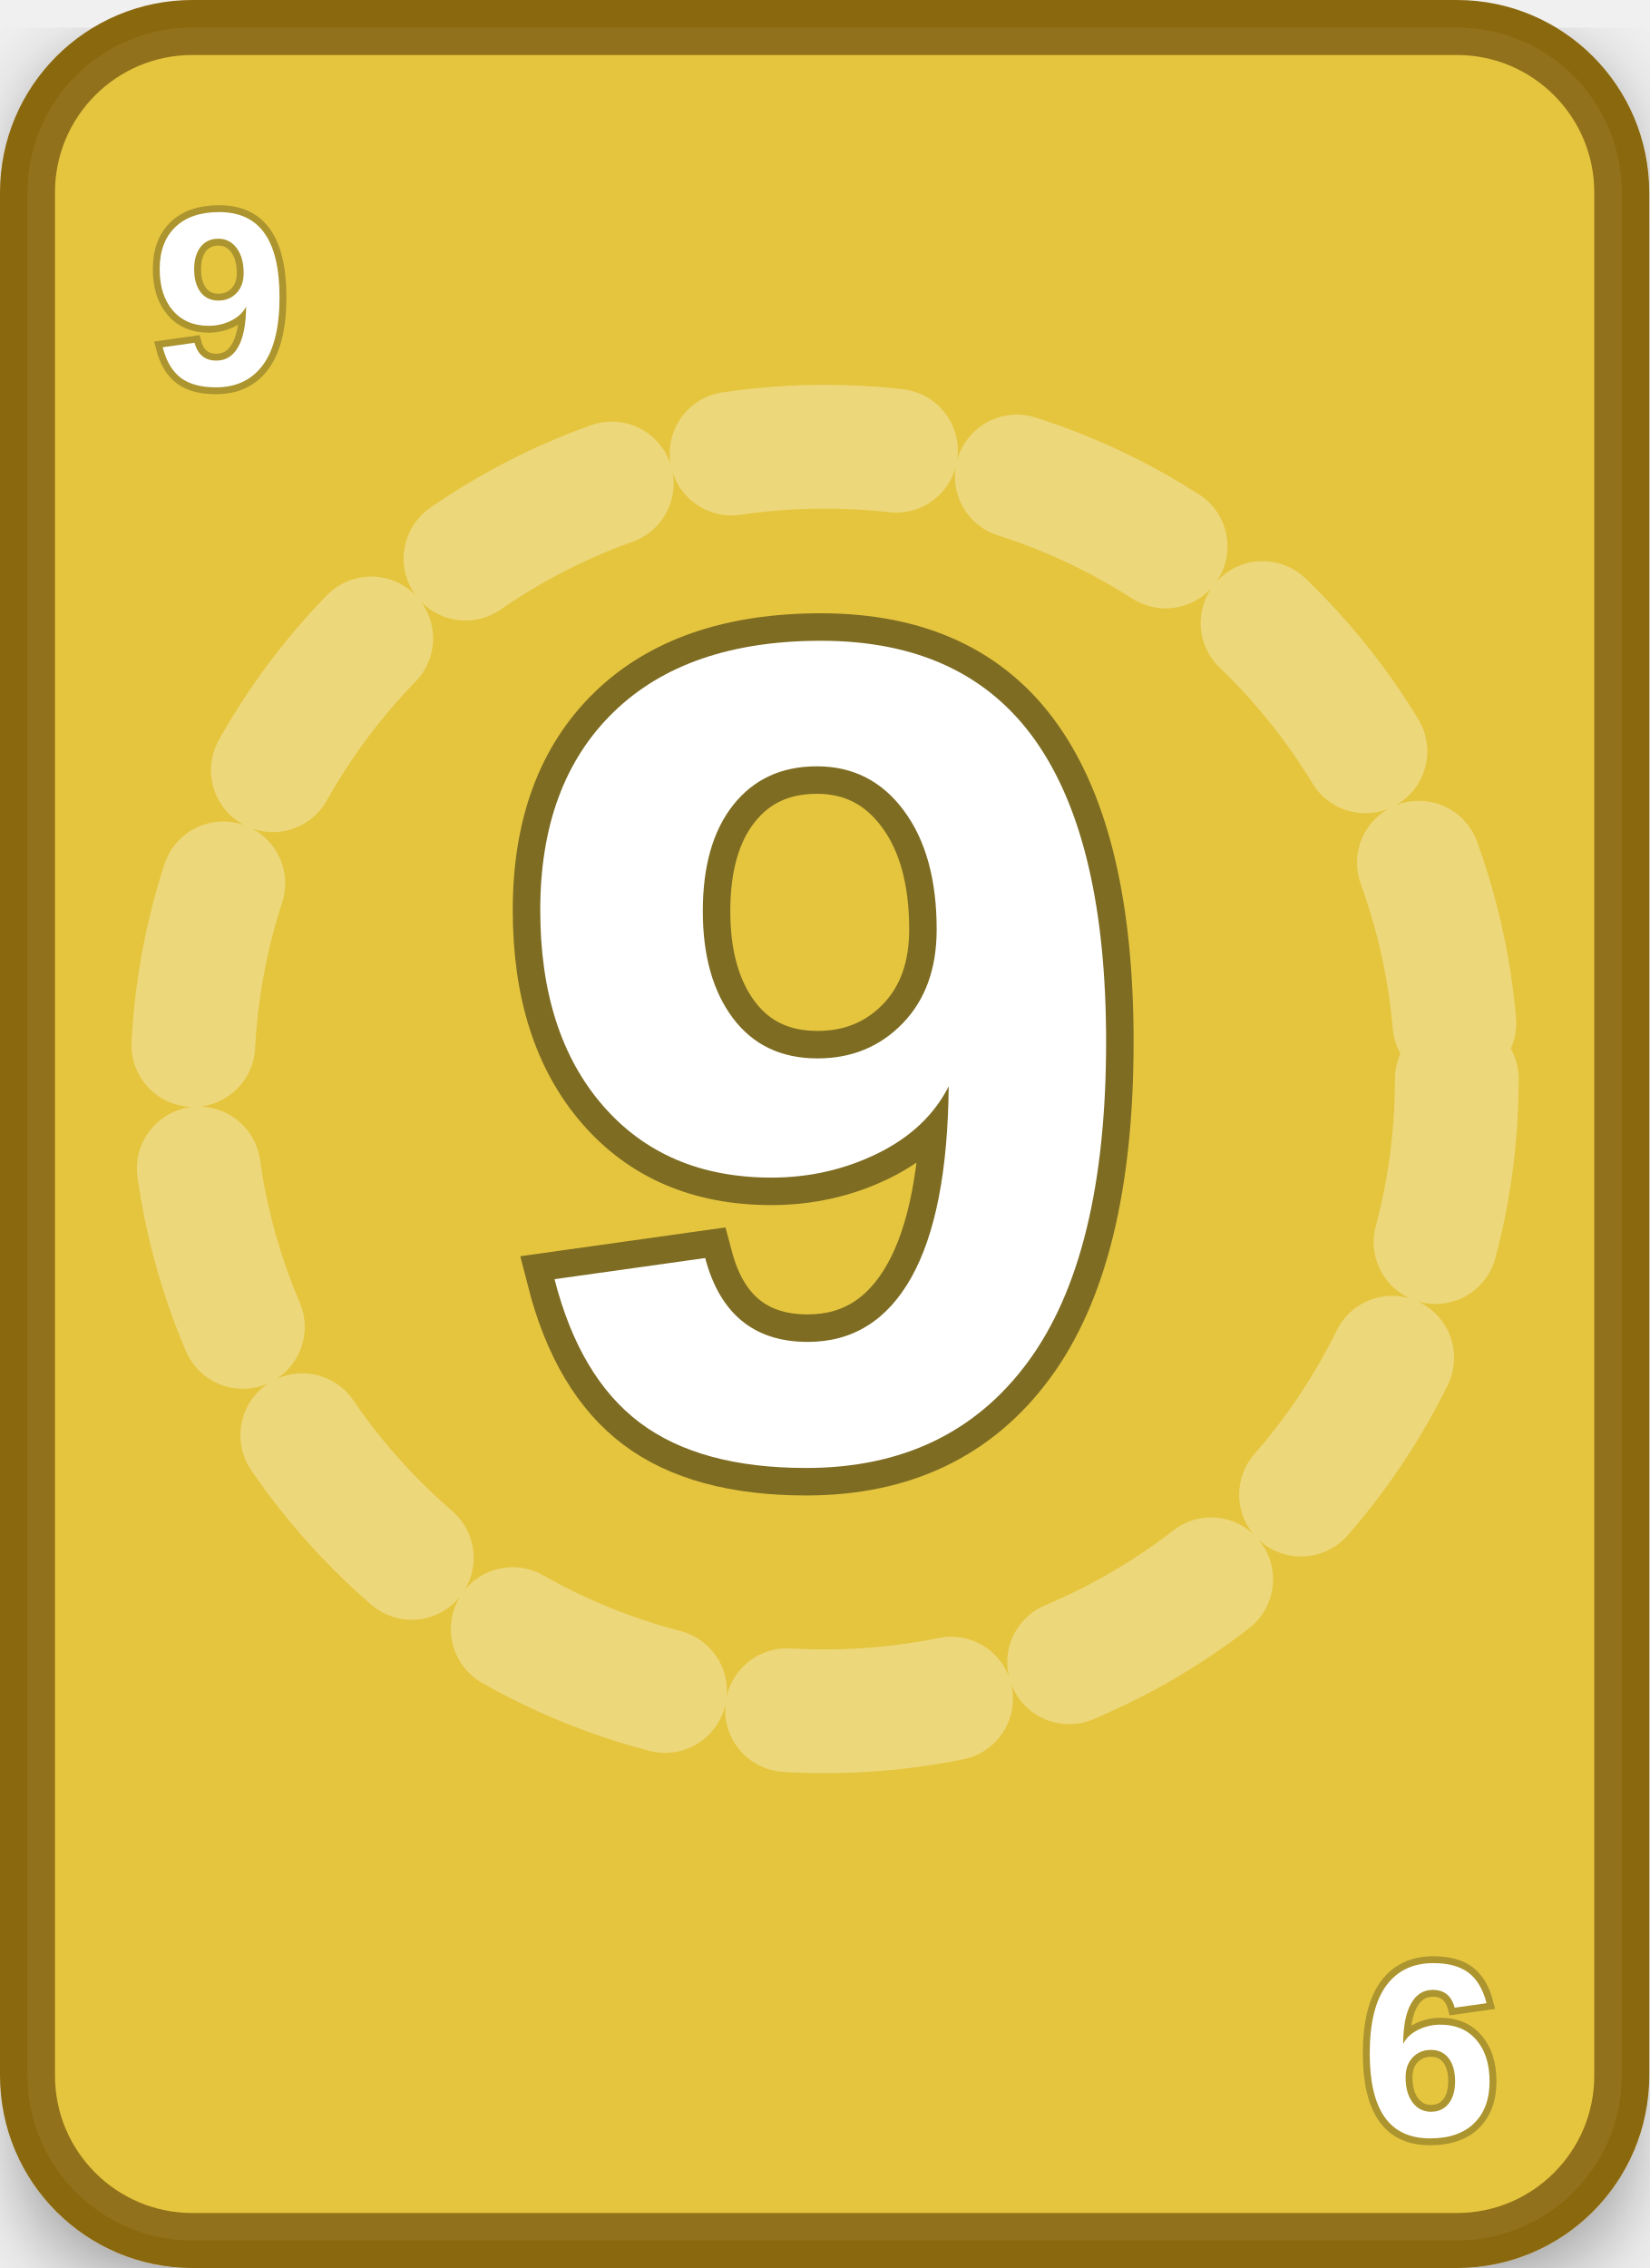
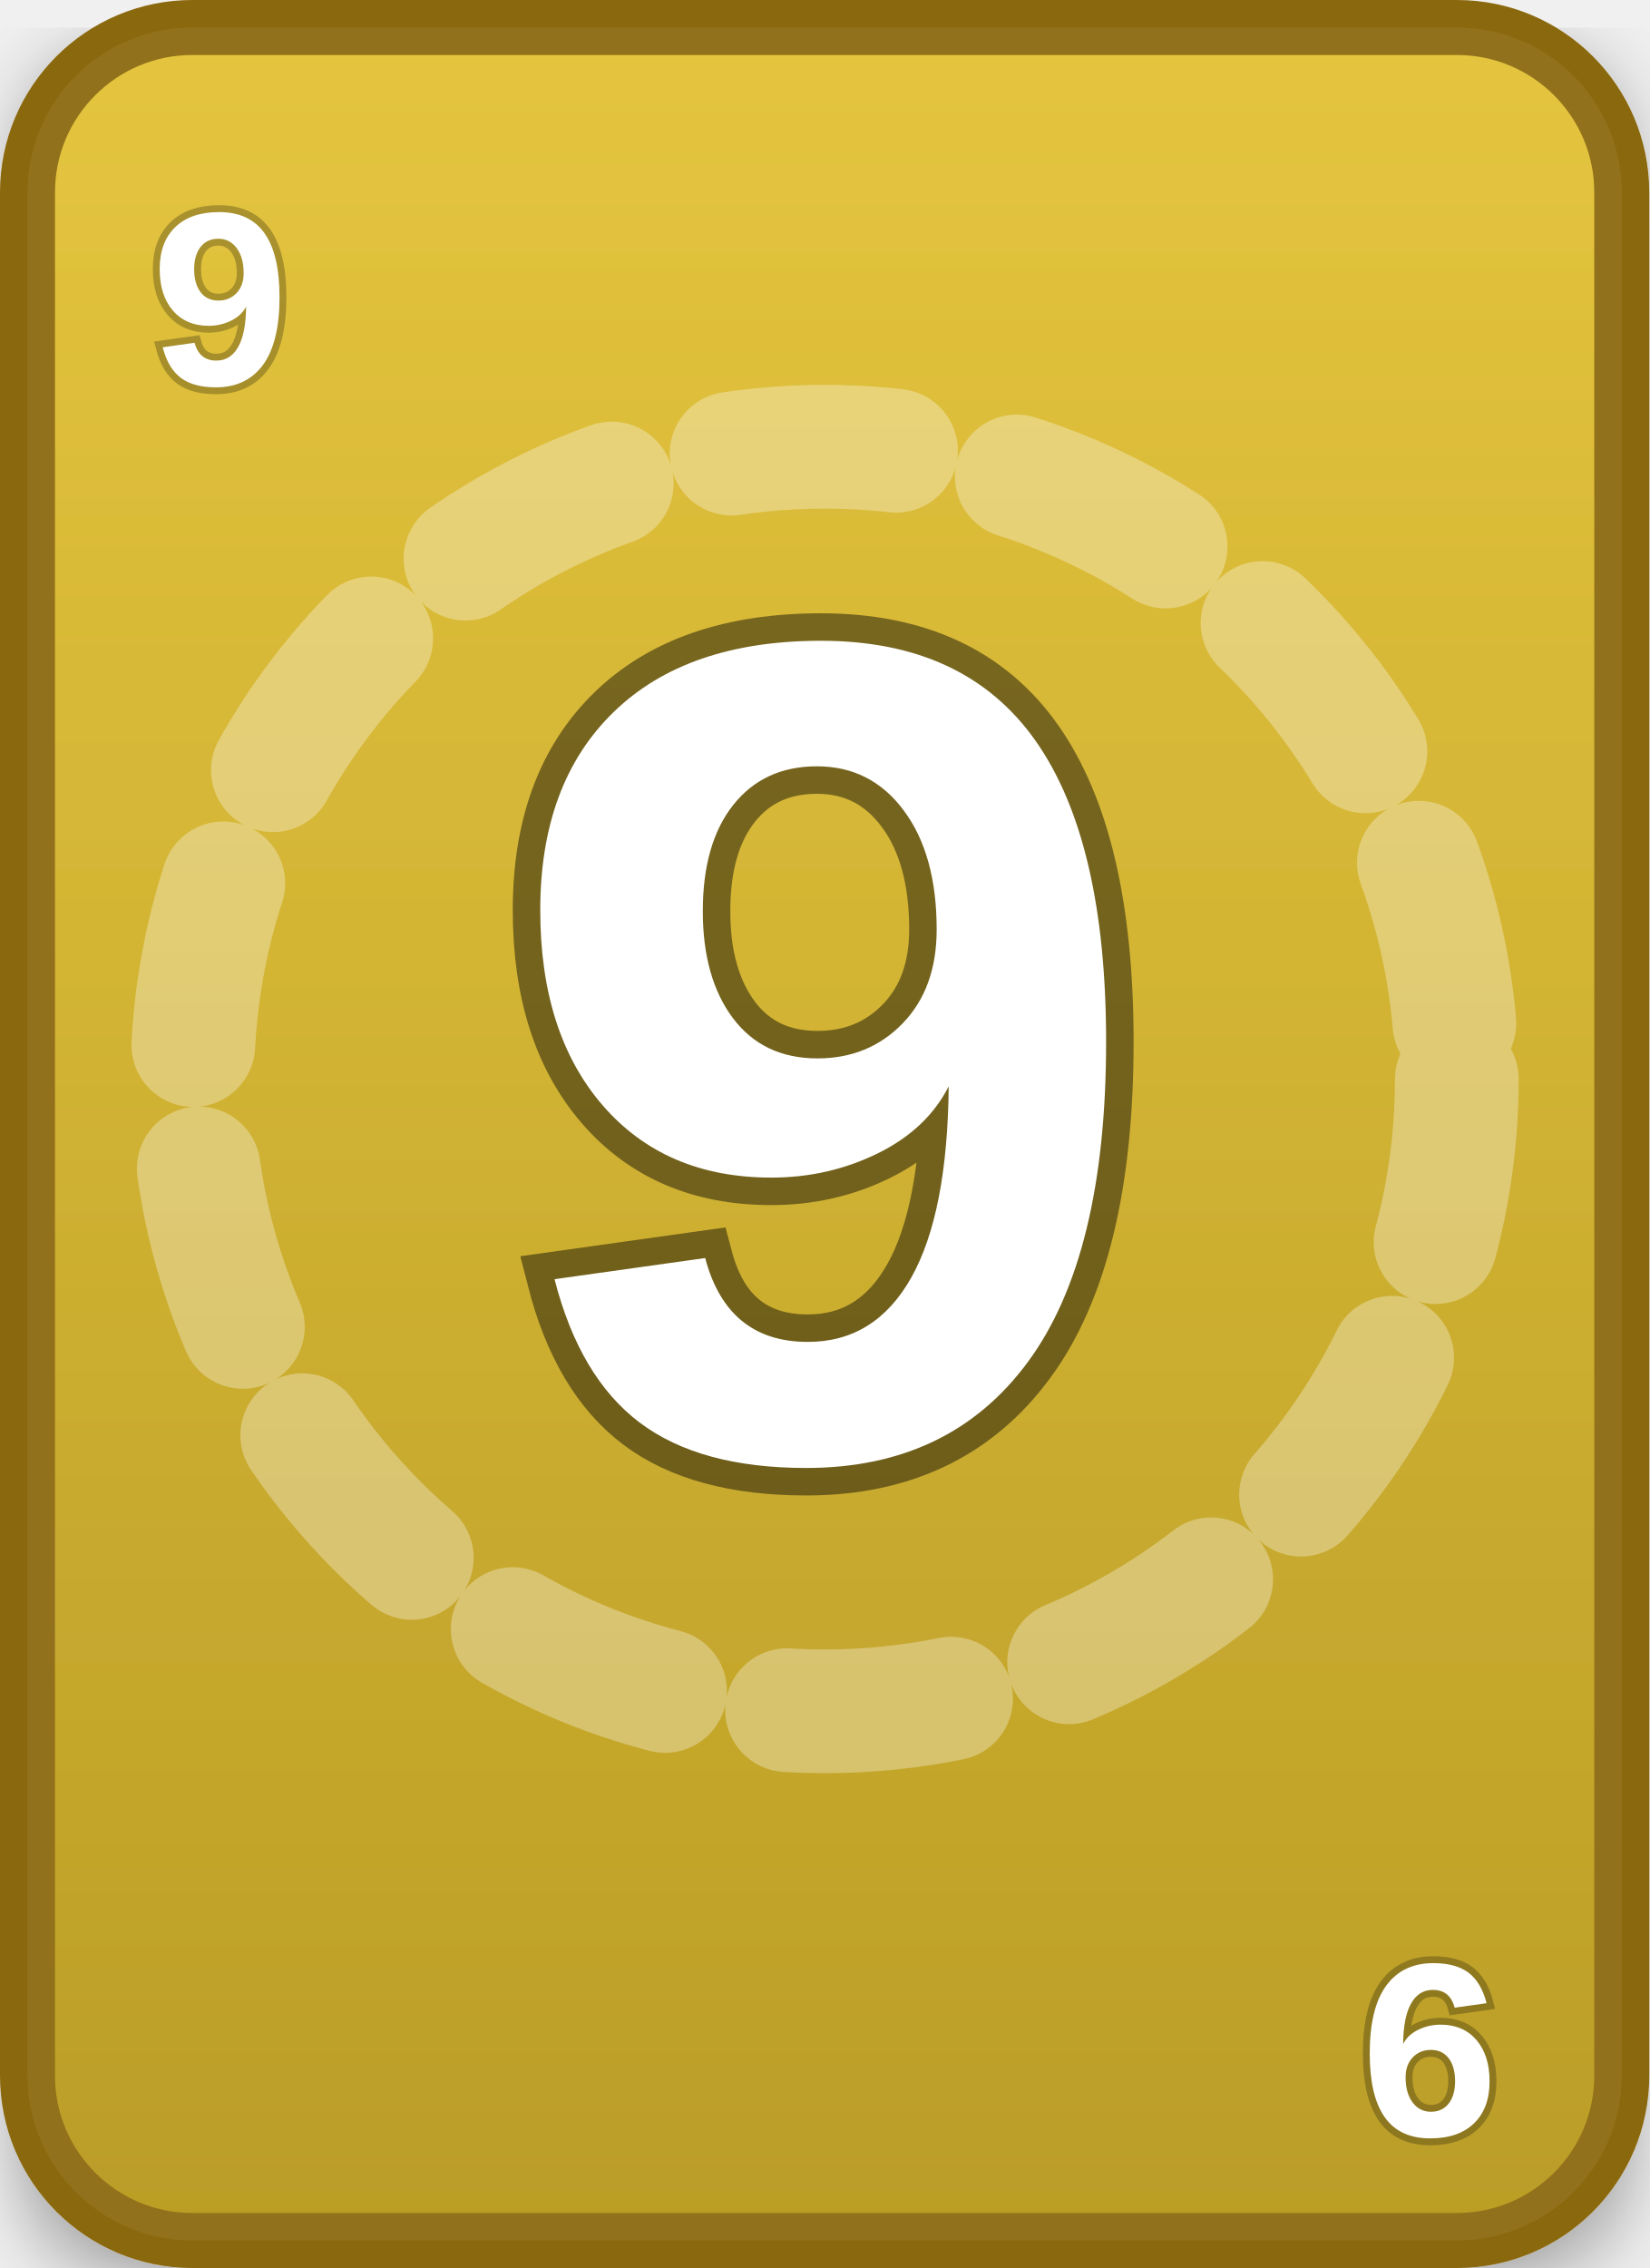
<svg xmlns="http://www.w3.org/2000/svg" viewBox="0 0 240 330" width="240" height="330">
  <defs>
    <linearGradient id="grad_yellow_9_filled" x1="0" y1="0" x2="0" y2="1">
      <stop offset="0%" stop-color="#e3c132" />
-       <stop offset="100%" stop-color="#e3c132" />
+       <stop offset="100%" stop-color="#b69719" />
    </linearGradient>
    <filter id="shadow" x="-10%" y="-10%" width="120%" height="120%">
      <feDropShadow dx="0" dy="4" stdDeviation="6" flood-color="rgba(0,0,0,0.35)" />
    </filter>
  </defs>
  <rect x="4" y="4" rx="24" ry="24" width="232" height="322" fill="url(#grad_yellow_9_filled)" stroke="#8a6808" stroke-width="8" filter="url(#shadow)" />
  <rect x="4" y="4" rx="24" ry="24" width="232" height="322" fill="rgba(255,255,255,0.06)" />
  <circle cx="120" cy="157" r="92" fill="none" stroke="rgba(255,255,255,0.32)" stroke-width="18" stroke-linecap="round" stroke-dasharray="24 18" />
  <g font-family="Arial, sans-serif" font-size="36" font-weight="700" fill="#ffffff" stroke="rgba(0,0,0,0.25)" stroke-width="2" paint-order="stroke" text-anchor="middle">
    <text x="32" y="56">9</text>
    <text x="208" y="286" transform="rotate(180 208 286)">9</text>
  </g>
  <g font-family="Arial, sans-serif" font-size="170" font-weight="900" fill="#ffffff" stroke="rgba(0,0,0,0.45)" stroke-width="8" paint-order="stroke" text-anchor="middle" dominant-baseline="central">
    <text x="120" y="153">9</text>
  </g>
</svg>
